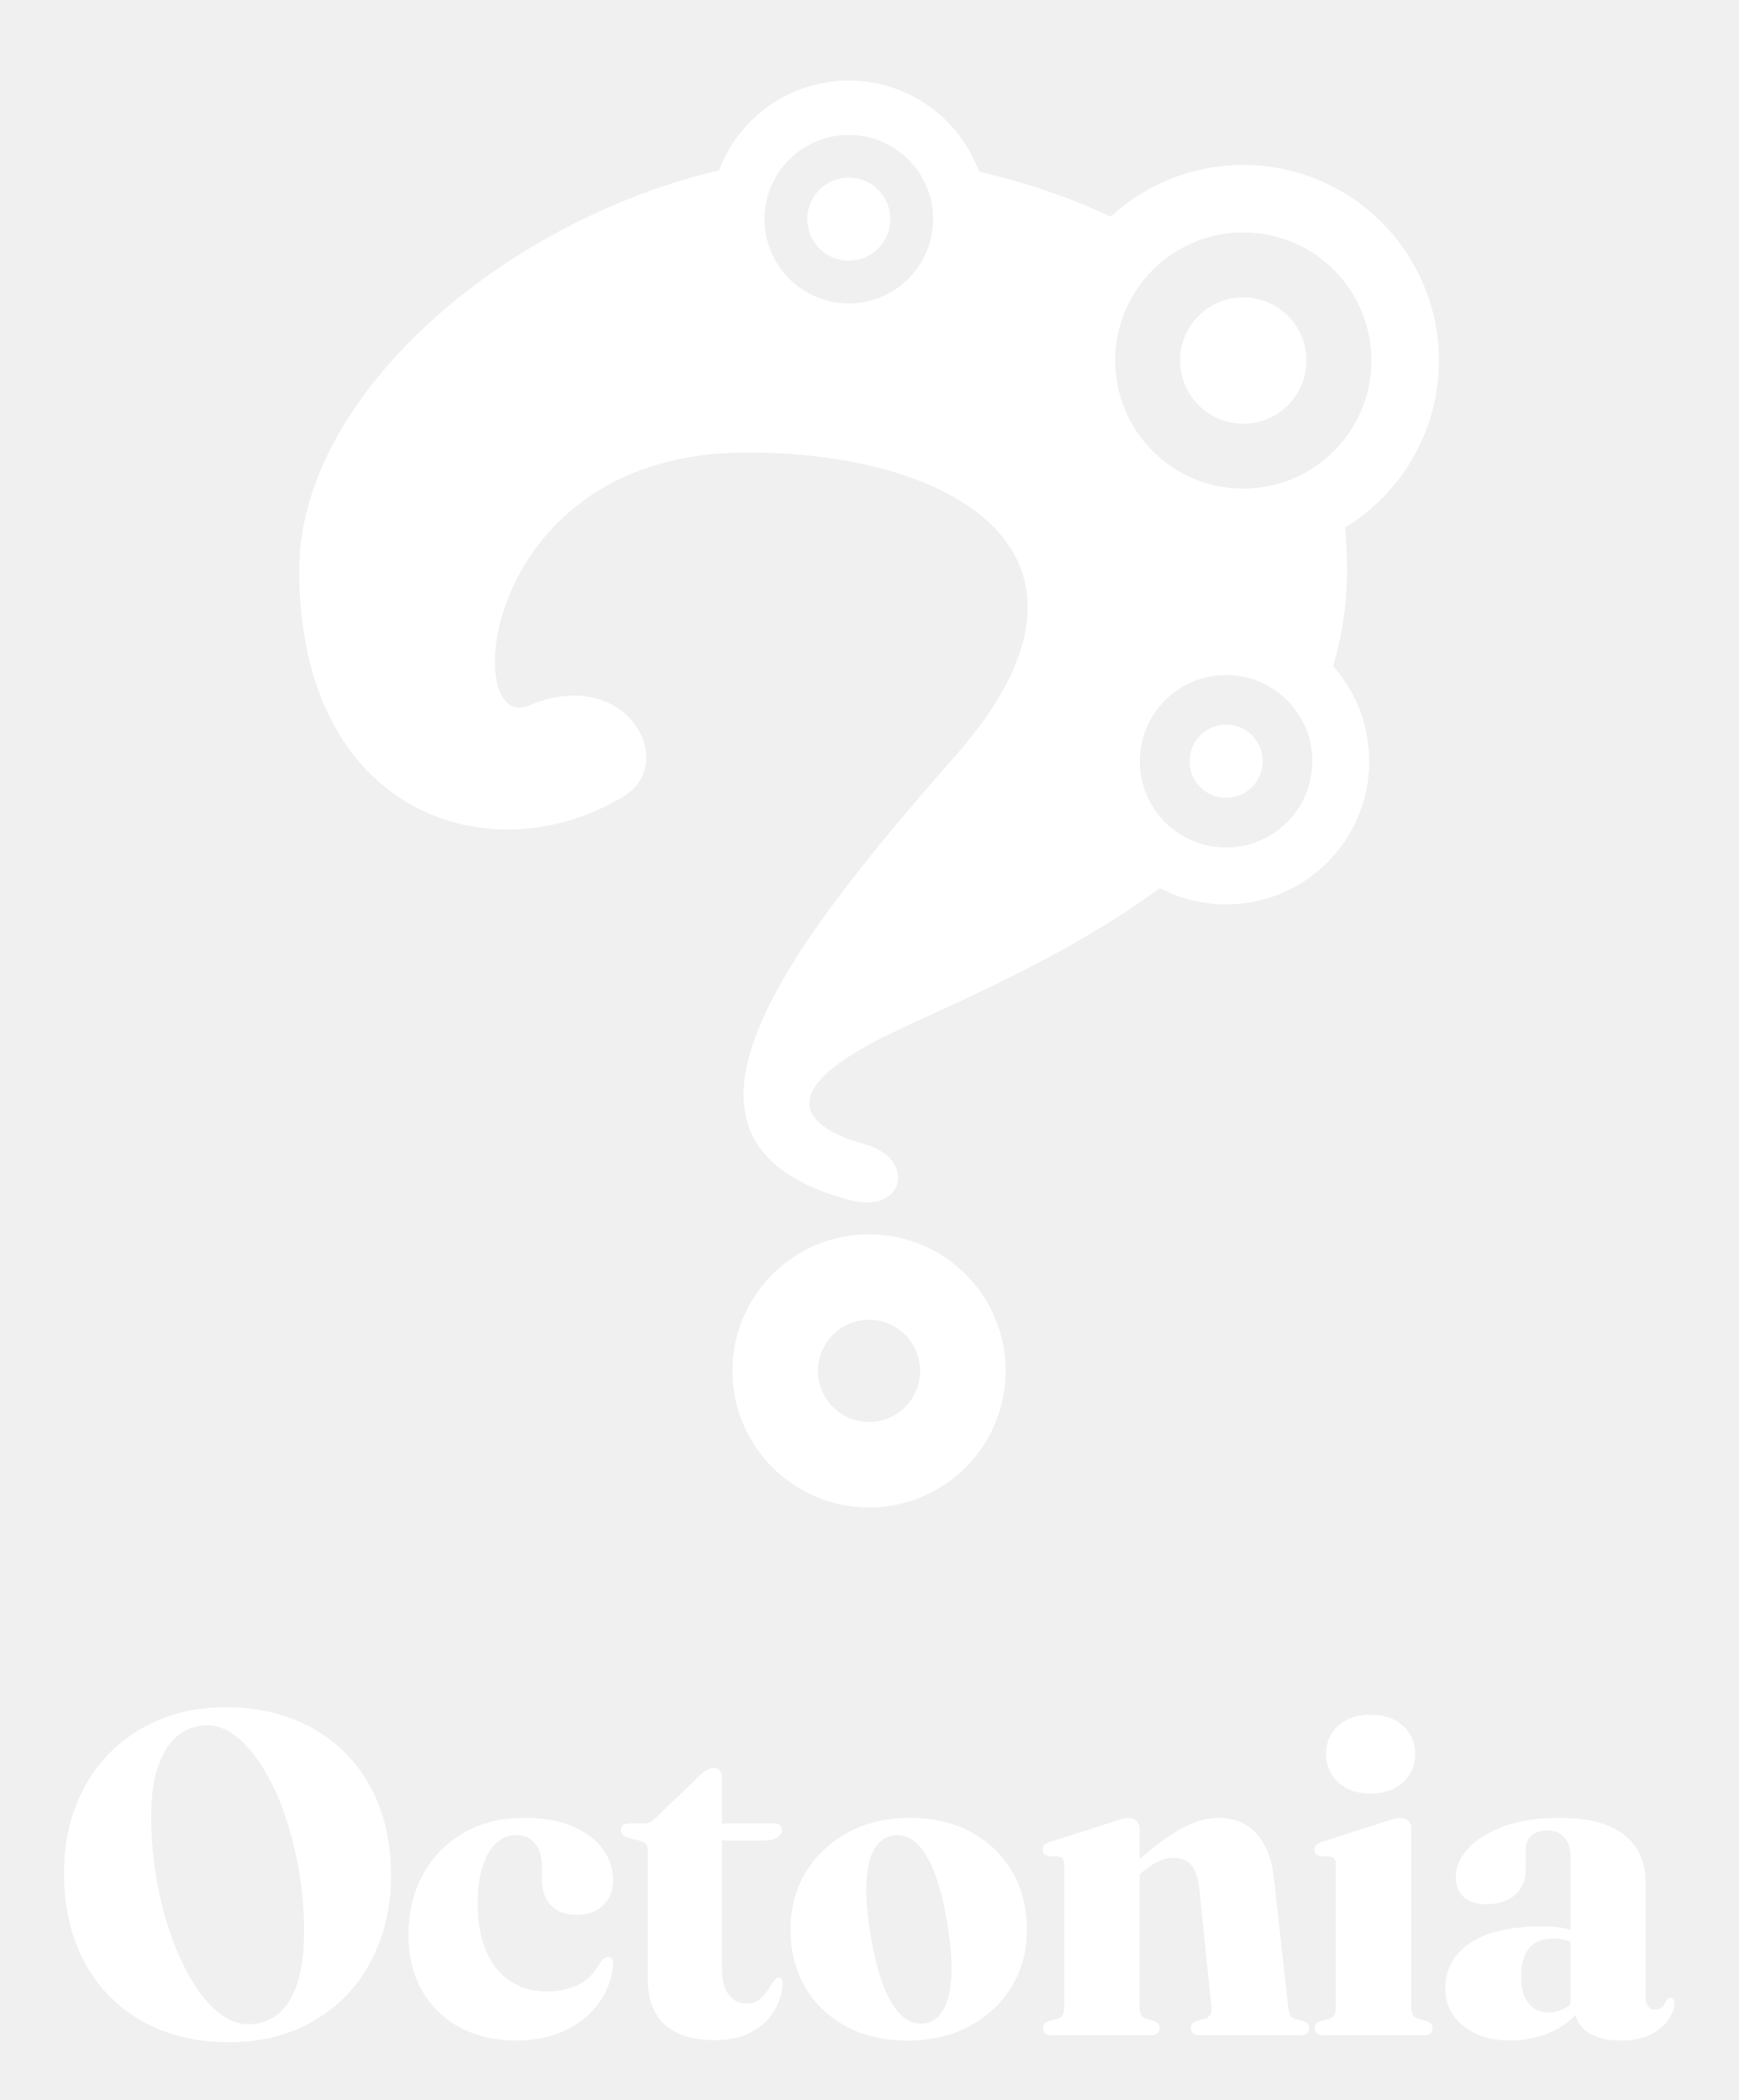
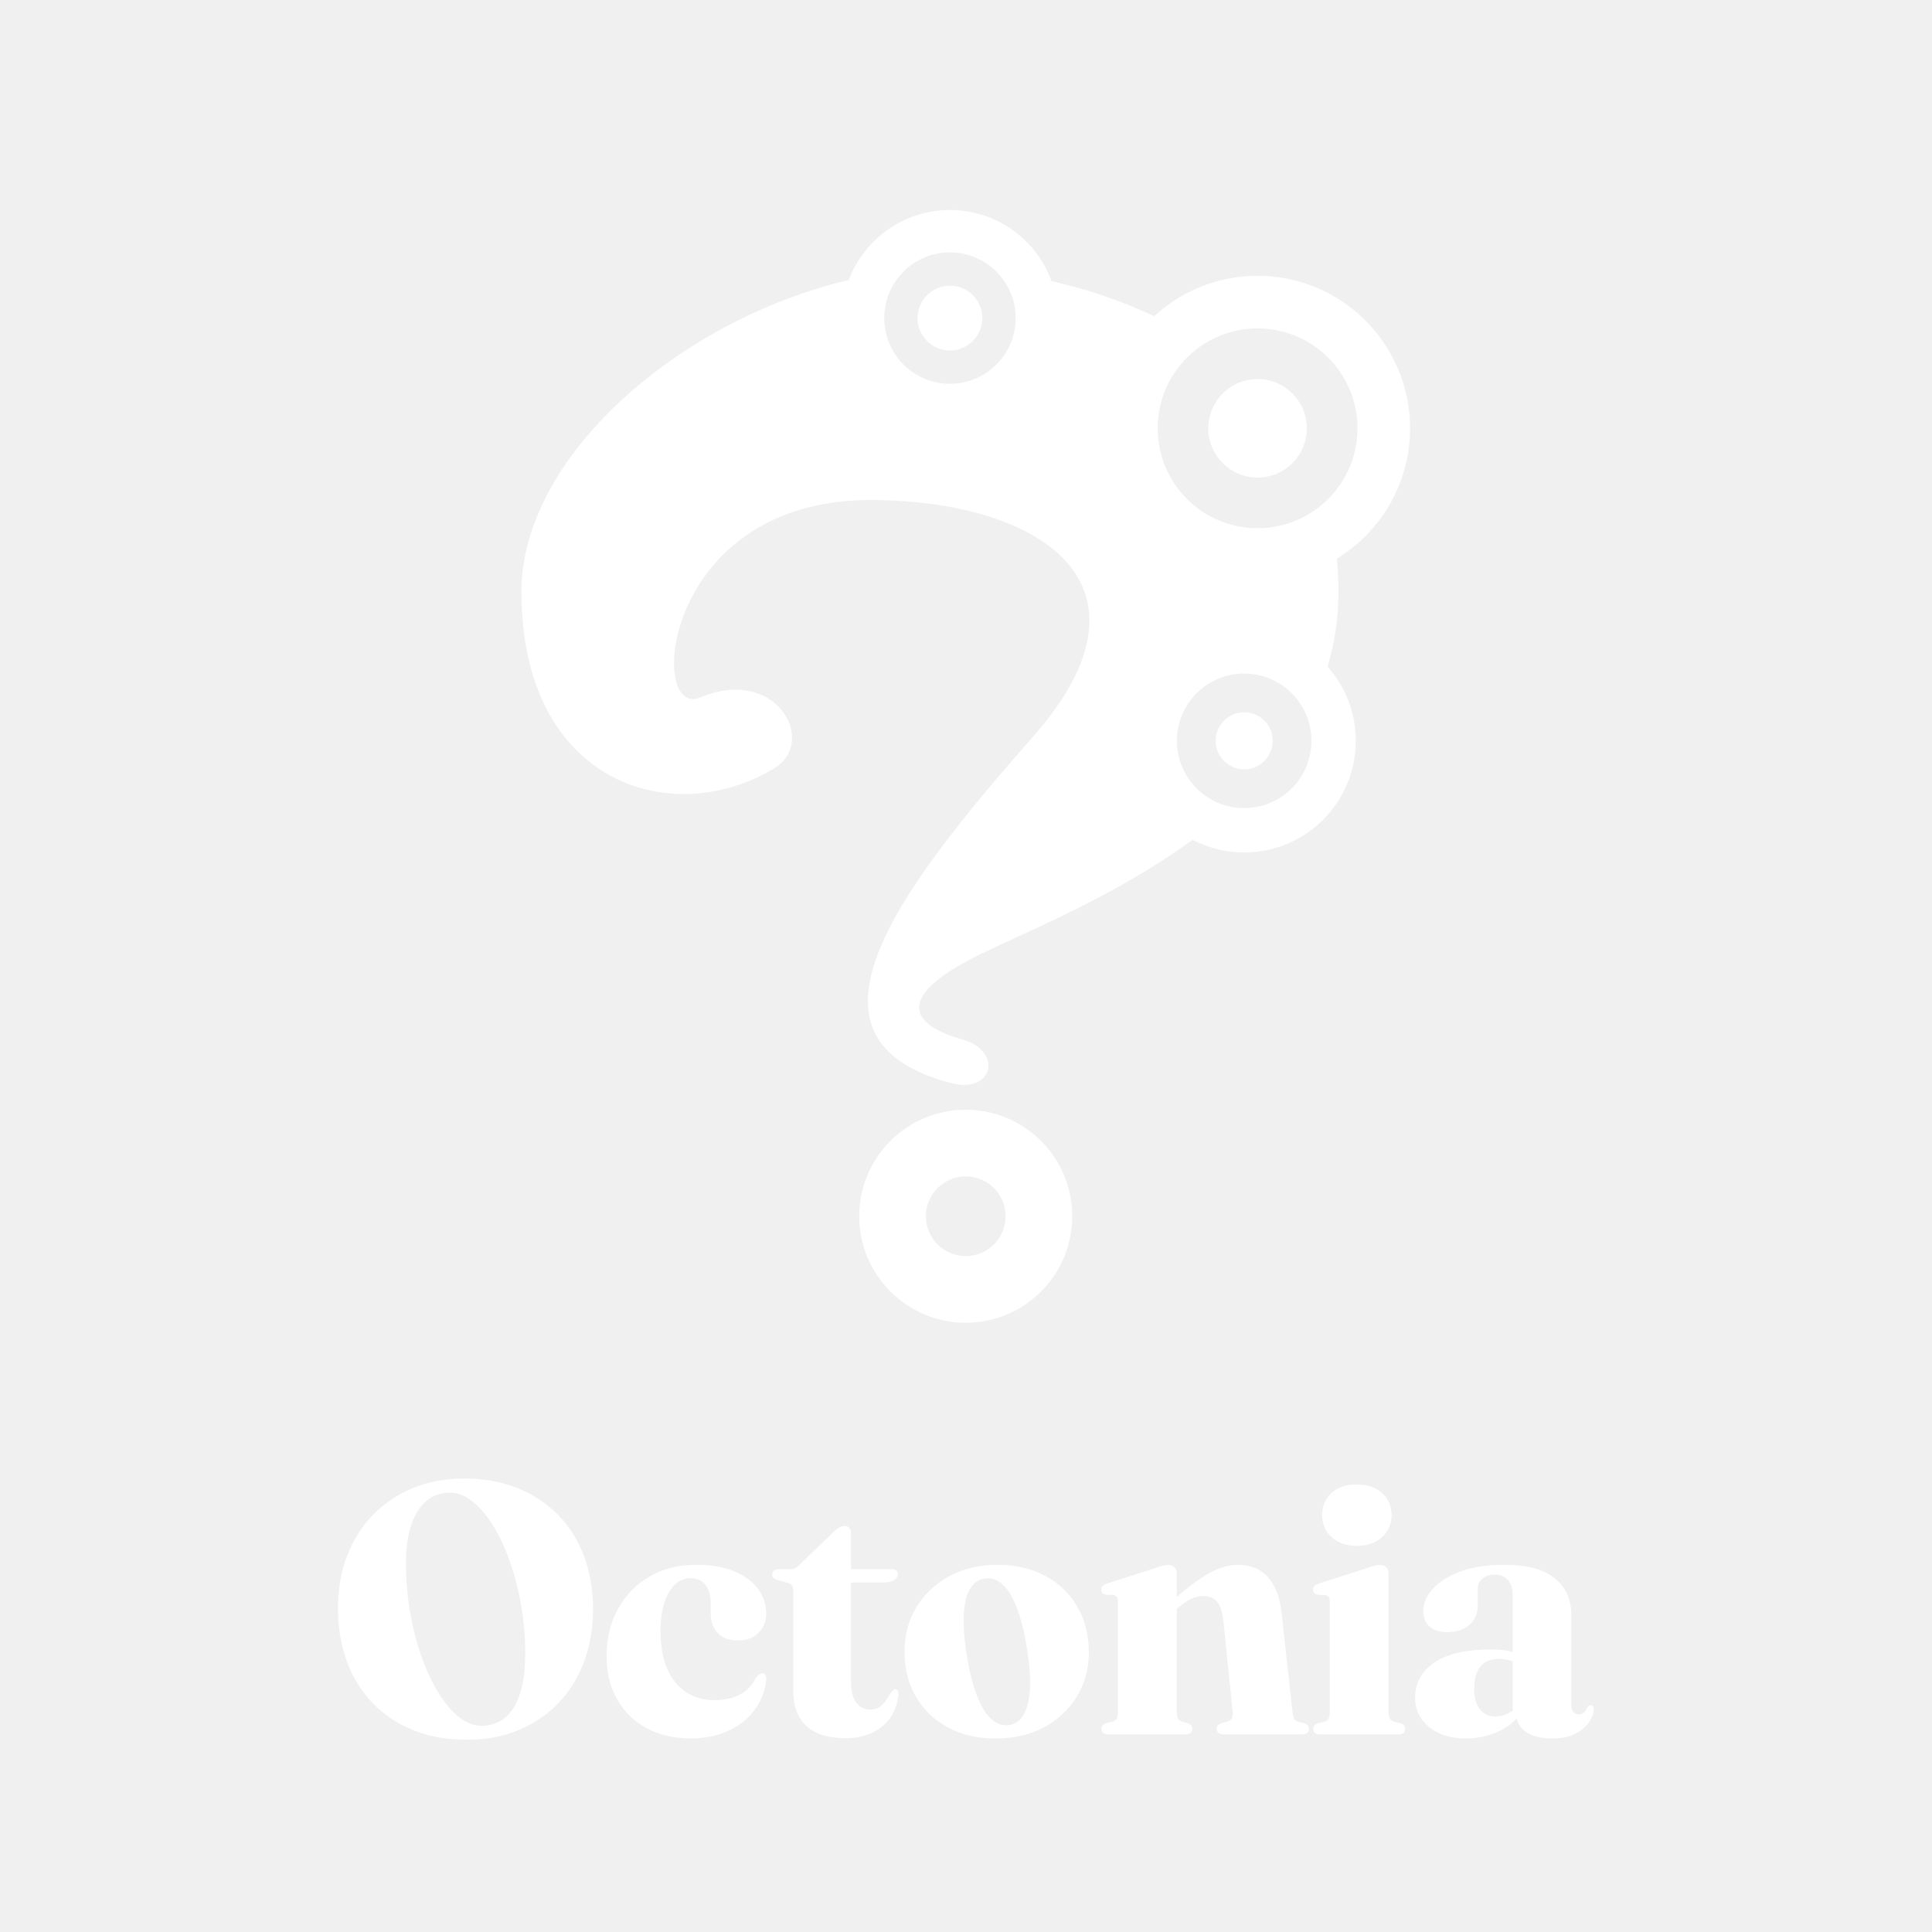
- <svg xmlns="http://www.w3.org/2000/svg" viewBox="0 0 1087 1313" width="1087" height="1313">
+ <svg xmlns="http://www.w3.org/2000/svg" viewBox="-231 -118 1549 1549" width="1549" height="1549">
  <path transform="translate(25.87 -15)" fill-rule="evenodd" fill="#fff" d="M517.417 786.742C564.575 786.742 602.804 824.971 602.805 872.129C602.805 919.288 564.575 957.517 517.417 957.517C470.259 957.517 432.029 919.288 432.029 872.129C432.03 824.972 470.259 786.742 517.417 786.742ZM517.425 840.176C499.777 840.176 485.471 854.483 485.471 872.13C485.471 889.778 499.777 904.084 517.425 904.084C535.073 904.084 549.379 889.778 549.379 872.13C549.379 854.483 535.073 840.176 517.425 840.176ZM504.767 65.382C542.194 65.382 574.077 89.112 586.196 122.346C612.988 128.474 641.28 137.619 668.513 150.507C690.301 130.41 719.412 118.132 751.391 118.132C818.92 118.133 873.663 172.876 873.663 240.405C873.663 284.643 850.168 323.393 814.977 344.861C815.817 353.45 816.256 362.332 816.256 371.515C816.256 392.932 813.131 412.887 807.508 431.488C821.581 447.298 830.133 468.132 830.133 490.963C830.133 540.385 790.069 580.449 740.647 580.449C725.716 580.449 711.64 576.791 699.264 570.324C637.088 615.738 565.991 643.982 528.764 662.249C453.763 699.05 478.979 720.468 514.485 730.331C547.607 739.531 539.804 774.493 505.285 765.292C375.383 730.669 457.262 617.199 571.527 487.441C680.091 364.156 574.949 297.914 440.883 297.914C273.436 297.914 261.763 474.382 304.717 456.16C365.439 430.399 399.345 491.755 363.6 513.203C280.796 562.885 161.192 524.241 161.191 371.514C161.191 263.255 287.283 153.694 423.651 121.499C436 88.709 467.659 65.382 504.767 65.382ZM740.653 437.029C710.867 437.029 686.721 461.176 686.721 490.961C686.721 520.748 710.867 544.894 740.653 544.894C770.44 544.894 794.586 520.748 794.586 490.961C794.586 461.176 770.439 437.029 740.653 437.029ZM740.667 468.074C753.307 468.074 763.555 478.321 763.555 490.961C763.555 503.602 753.307 513.848 740.667 513.848C728.027 513.848 717.779 503.602 717.779 490.961C717.779 478.321 728.027 468.074 740.667 468.074ZM751.403 160.316C707.169 160.316 671.309 196.176 671.309 240.411C671.309 284.646 707.169 320.505 751.403 320.505C795.638 320.505 831.498 284.646 831.498 240.411C831.498 196.176 795.638 160.316 751.403 160.316ZM751.382 200.912C773.197 200.912 790.881 218.597 790.881 240.412C790.881 262.226 773.197 279.911 751.382 279.911C729.567 279.911 711.883 262.226 711.883 240.412C711.883 218.597 729.567 200.912 751.382 200.912ZM504.768 99.352C475.674 99.352 452.088 122.938 452.088 152.032C452.088 181.125 475.674 204.71 504.768 204.71C533.861 204.71 557.446 181.125 557.446 152.032C557.446 122.938 533.861 99.352 504.768 99.352ZM504.76 126.066C519.1 126.066 530.726 137.691 530.726 152.032C530.726 166.372 519.1 177.998 504.76 177.998C490.419 177.998 478.794 166.372 478.794 152.032C478.794 137.691 490.419 126.066 504.76 126.066Z" />
  <path transform="translate(31.35 1272.55) scale(0.7174)" fill="#fff" d="M152.96 -285.92Q185.83 -285.92 212.47 -275.31Q239.11 -264.69 258.03 -245.31Q276.95 -225.93 287.01 -199.09Q297.07 -172.25 297.07 -139.79Q297.07 -108.04 287.05 -81.30Q277.04 -54.56 258.46 -35.09Q239.88 -15.61 213.97 -4.79Q188.05 6.03 156.05 6.03Q123.00 6.03 96.56 -4.54Q70.12 -15.11 51.15 -34.58Q32.17 -54.05 22.11 -81.13Q12.05 -108.20 12.05 -141.41Q12.05 -172.69 22.06 -199.11Q32.07 -225.52 50.74 -244.90Q69.41 -264.28 95.28 -275.10Q121.15 -285.92 152.96 -285.92ZM221.29 -90.01Q221.29 -117.92 216.69 -144.32Q212.09 -170.72 203.99 -193.57Q195.89 -216.43 185.20 -233.55Q174.51 -250.67 162.22 -260.42Q149.93 -270.18 137.05 -270.18Q122.04 -270.18 111.04 -261.04Q100.04 -251.91 94.05 -234.35Q88.05 -216.80 88.05 -191.37Q88.05 -162.99 92.65 -136.35Q97.25 -109.72 105.40 -86.83Q113.55 -63.93 124.19 -46.57Q134.84 -29.21 147.17 -19.41Q159.51 -9.61 172.19 -9.61Q187.88 -9.61 198.78 -18.65Q209.68 -27.69 215.49 -45.58Q221.29 -63.47 221.29 -90.01ZM490.57 -134.92Q490.57 -122.00 482.04 -113.50Q473.51 -105.00 458.89 -105.00Q444.31 -105.00 436.44 -113.22Q428.57 -121.44 428.57 -135.68L428.57 -147.01Q428.57 -159.95 422.52 -167.24Q416.47 -174.53 405.99 -174.53Q396.37 -174.53 388.79 -167.63Q381.20 -160.72 376.87 -147.29Q372.53 -133.85 372.53 -114.92Q372.53 -89.88 380.22 -72.78Q387.91 -55.68 401.42 -46.95Q414.93 -38.23 432.31 -38.23Q448.80 -38.23 460.72 -44.25Q472.64 -50.28 479.20 -63.41Q481.65 -66.33 483.27 -67.33Q484.89 -68.32 486.47 -68.23Q488.67 -68.23 489.71 -66.18Q490.76 -64.13 490.67 -61.00Q488.57 -42.03 477.50 -27.17Q466.43 -12.32 448.11 -3.89Q429.80 4.55 405.94 4.55Q379.04 4.55 357.88 -6.47Q336.72 -17.49 324.48 -38.21Q312.24 -58.92 312.24 -87.72Q312.24 -116.89 324.83 -139.96Q337.43 -163.03 359.99 -176.27Q382.54 -189.51 412.73 -189.51Q437.52 -189.51 454.87 -182.26Q472.23 -175.01 481.40 -162.65Q490.57 -150.28 490.57 -134.92ZM514.65 -169.33L503.23 -172.40Q500.01 -173.44 498.66 -174.96Q497.31 -176.48 497.31 -178.77Q497.31 -181.52 499.35 -183.09Q501.40 -184.67 504.56 -184.67L518.59 -184.67Q521.20 -184.67 523.33 -185.82Q525.47 -186.97 528.37 -190.11L565.36 -225.64Q568.89 -229.31 572.11 -231.13Q575.32 -232.95 578.33 -232.95Q581.65 -232.95 583.52 -230.72Q585.39 -228.49 585.39 -224.55L585.39 -58.93Q585.39 -43.52 591.15 -35.60Q596.92 -27.68 606.99 -27.68Q612.61 -27.68 616.39 -30.05Q620.16 -32.43 622.85 -35.93Q625.53 -39.44 627.89 -43.35Q630.25 -47.27 633.34 -50.25Q635.34 -50.91 636.98 -49.63Q638.61 -48.35 638.43 -44.60Q636.93 -29.84 629.45 -18.87Q621.97 -7.91 609.16 -1.83Q596.34 4.24 579.00 4.24Q551.01 4.24 535.89 -9.08Q520.76 -22.40 520.76 -49.71L520.76 -160.84Q520.76 -164.67 519.41 -166.47Q518.05 -168.28 514.65 -169.33ZM563.32 -169.71L564.16 -184.67L630.60 -184.67Q633.85 -184.67 635.79 -183.35Q637.73 -182.03 637.73 -179.21Q637.73 -175.24 633.72 -172.47Q629.71 -169.71 620.81 -169.71ZM749.48 -189.51Q779.55 -189.51 802.51 -177.13Q825.47 -164.75 838.32 -142.69Q851.17 -120.63 851.17 -91.64Q851.17 -64.09 837.77 -42.23Q824.36 -20.36 801.00 -7.86Q777.64 4.64 746.78 4.64Q716.72 4.64 693.76 -7.70Q670.80 -20.04 657.99 -41.91Q645.18 -63.79 645.18 -92.28Q645.18 -120.44 658.59 -142.34Q672.00 -164.24 695.41 -176.87Q718.81 -189.51 749.48 -189.51ZM762.11 -10.37Q772.33 -11.91 778.30 -22.03Q784.27 -32.15 785.35 -50.91Q786.44 -69.67 781.80 -97.33Q777.27 -124.87 770.32 -142.46Q763.37 -160.05 754.27 -167.99Q745.17 -175.93 734.44 -174.11Q724.21 -172.48 718.25 -162.41Q712.28 -152.35 711.39 -133.63Q710.49 -114.92 714.93 -87.15Q719.47 -60.00 726.47 -42.35Q733.47 -24.71 742.51 -16.77Q751.56 -8.84 762.11 -10.37ZM949.40 -179.85L949.40 -25.55Q949.40 -20.31 950.76 -17.81Q952.12 -15.32 955.15 -14.39L962.42 -12.28Q966.86 -10.39 966.86 -6.41Q966.86 0.00 958.88 0.00L873.09 0.00Q868.99 0.00 867.10 -1.58Q865.21 -3.16 865.21 -6.09Q865.21 -8.29 866.41 -9.91Q867.61 -11.53 870.41 -12.39L878.20 -14.39Q881.12 -15.41 882.43 -17.86Q883.75 -20.31 883.75 -25.35L883.75 -148.11Q883.75 -151.85 882.57 -153.56Q881.39 -155.27 878.62 -155.69L869.92 -156.13Q867.22 -156.87 866.13 -158.23Q865.04 -159.59 865.04 -161.68Q865.04 -164.39 866.50 -165.81Q867.96 -167.23 871.55 -168.60L924.28 -185.49Q930.11 -187.49 933.41 -188.44Q936.72 -189.39 939.96 -189.39Q944.57 -189.39 946.98 -186.67Q949.40 -183.95 949.40 -179.85ZM943.64 -135.01L936.66 -142.20L944.04 -148.79Q967.85 -170.20 985.22 -179.85Q1002.59 -189.51 1017.41 -189.51Q1039.36 -189.51 1051.70 -175.29Q1064.04 -161.08 1066.64 -135.13L1078.69 -25.93Q1079.31 -20.40 1080.46 -17.86Q1081.61 -15.32 1084.73 -14.29L1091.93 -12.39Q1094.73 -11.53 1095.93 -9.91Q1097.13 -8.29 1097.13 -6.09Q1097.13 -3.16 1095.29 -1.58Q1093.45 0.00 1089.25 0.00L1002.09 0.00Q994.11 0.00 994.11 -6.41Q994.11 -10.39 998.75 -12.28L1006.02 -14.39Q1009.44 -15.32 1010.96 -18.01Q1012.48 -20.69 1011.86 -25.93L1001.56 -126.80Q999.96 -140.97 994.81 -147.83Q989.65 -154.68 979.06 -154.68Q972.22 -154.68 965.26 -151.31Q958.29 -147.95 950.95 -141.52ZM1186.13 -179.85L1186.13 -25.55Q1186.13 -20.31 1187.49 -17.86Q1188.85 -15.41 1191.88 -14.39L1199.26 -12.39Q1202.26 -11.53 1203.46 -9.91Q1204.66 -8.29 1204.66 -6.09Q1204.66 -3.16 1202.72 -1.58Q1200.79 0.00 1196.79 0.00L1109.82 0.00Q1105.72 0.00 1103.83 -1.58Q1101.95 -3.16 1101.95 -6.09Q1101.95 -8.29 1103.15 -9.91Q1104.35 -11.53 1107.15 -12.39L1114.93 -14.39Q1117.85 -15.41 1119.17 -17.86Q1120.48 -20.31 1120.48 -25.35L1120.48 -148.11Q1120.48 -151.85 1119.30 -153.56Q1118.12 -155.27 1115.36 -155.69L1106.65 -156.13Q1103.96 -156.87 1102.86 -158.23Q1101.77 -159.59 1101.77 -161.68Q1101.77 -164.39 1103.23 -165.81Q1104.69 -167.23 1108.28 -168.60L1161.01 -185.49Q1167.05 -187.60 1170.36 -188.49Q1173.66 -189.39 1176.26 -189.39Q1181.20 -189.39 1183.67 -186.67Q1186.13 -183.95 1186.13 -179.85ZM1150.44 -210.68Q1133.10 -210.68 1122.50 -220.41Q1111.89 -230.13 1111.89 -245.08Q1111.89 -260.32 1122.50 -269.84Q1133.10 -279.36 1150.44 -279.36Q1168.16 -279.36 1178.86 -269.74Q1189.56 -260.12 1189.56 -245.08Q1189.56 -230.13 1178.81 -220.41Q1168.06 -210.68 1150.44 -210.68ZM1328.88 -22.87L1328.88 -26.33L1324.90 -25.15L1324.90 -155.60Q1324.90 -166.31 1319.58 -172.41Q1314.25 -178.52 1305.09 -178.52Q1296.13 -178.52 1290.98 -174.07Q1285.83 -169.61 1285.83 -163.17L1285.83 -143.84Q1285.83 -130.75 1276.64 -122.52Q1267.45 -114.29 1251.50 -114.29Q1238.90 -114.29 1231.90 -120.49Q1224.90 -126.68 1224.90 -138.31Q1224.90 -150.28 1235.08 -162.05Q1245.25 -173.81 1265.40 -181.65Q1285.54 -189.49 1315.48 -189.49Q1353.21 -189.49 1371.76 -174.61Q1390.32 -159.73 1390.32 -133.55L1390.32 -33.00Q1390.32 -27.84 1392.51 -25.09Q1394.70 -22.35 1398.53 -22.35Q1401.96 -22.35 1404.43 -24.49Q1406.90 -26.62 1408.24 -30.20Q1408.88 -31.32 1409.81 -31.99Q1410.74 -32.67 1411.80 -32.67Q1413.68 -32.67 1414.56 -31.35Q1415.45 -30.04 1415.45 -27.85Q1415.45 -21.73 1410.55 -14.17Q1405.65 -6.60 1395.44 -1.03Q1385.24 4.55 1369.03 4.55Q1349.77 4.55 1339.33 -3.08Q1328.88 -10.71 1328.88 -22.87ZM1215.80 -40.89Q1215.80 -65.60 1237.25 -80.27Q1258.70 -94.95 1301.48 -94.95Q1313.13 -94.95 1321.34 -92.91Q1329.54 -90.87 1335.68 -87.37L1331.85 -78.61Q1326.16 -81.51 1320.72 -82.91Q1315.28 -84.31 1308.50 -84.31Q1295.86 -84.31 1288.83 -75.83Q1281.80 -67.35 1281.80 -51.32Q1281.80 -35.75 1288.40 -27.84Q1295.01 -19.93 1305.73 -19.93Q1313.09 -19.93 1320.18 -23.64Q1327.26 -27.35 1331.59 -33.55L1335.16 -25.53Q1325.99 -11.00 1308.89 -3.23Q1291.79 4.55 1272.39 4.55Q1247.24 4.55 1231.52 -8.19Q1215.80 -20.93 1215.80 -40.89Z" />
</svg>
